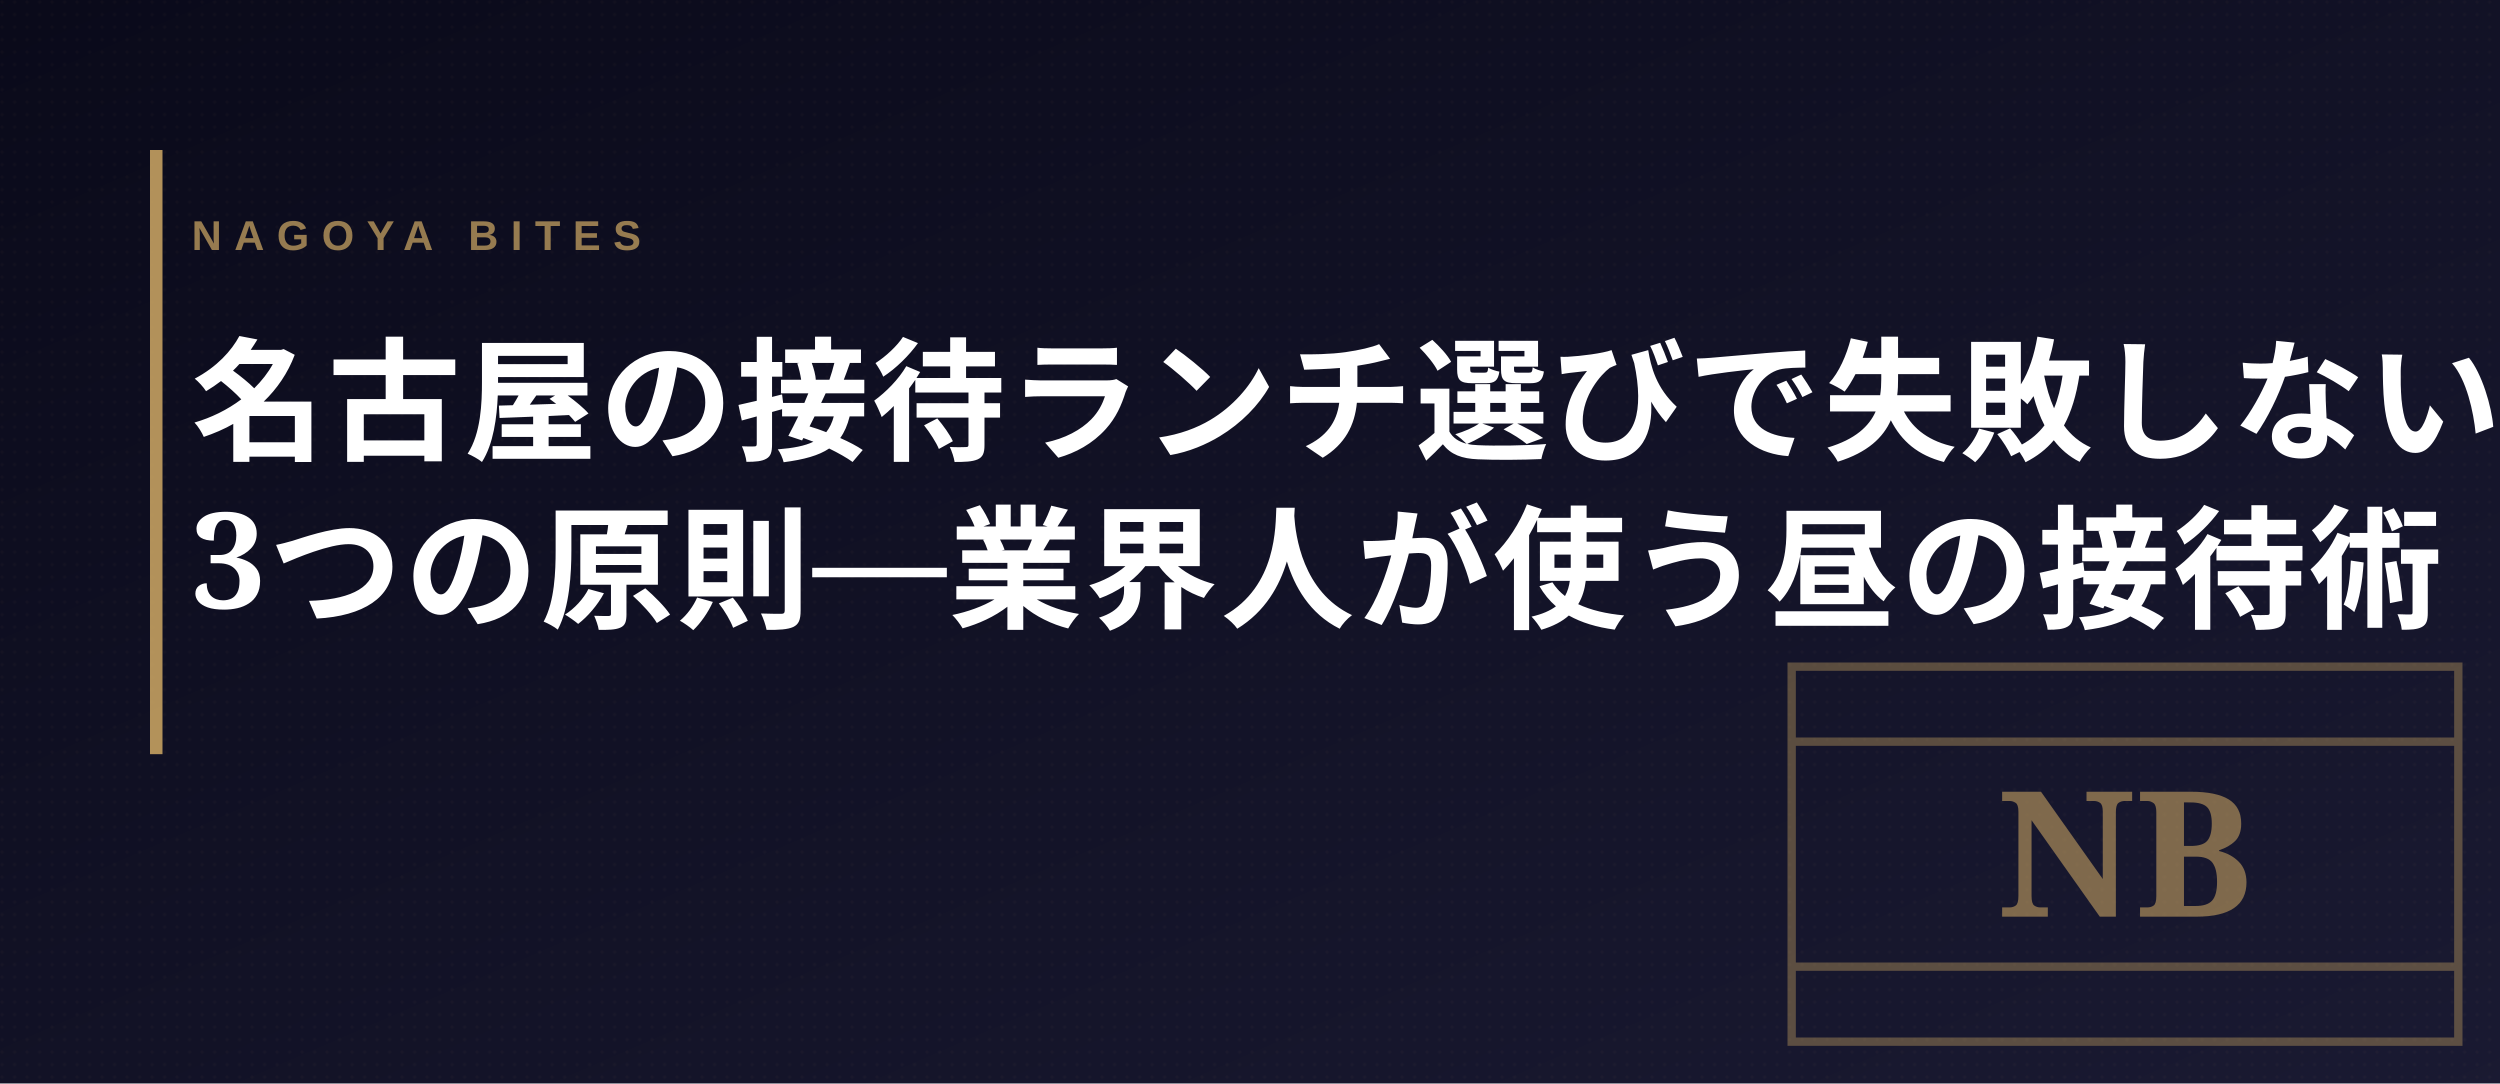
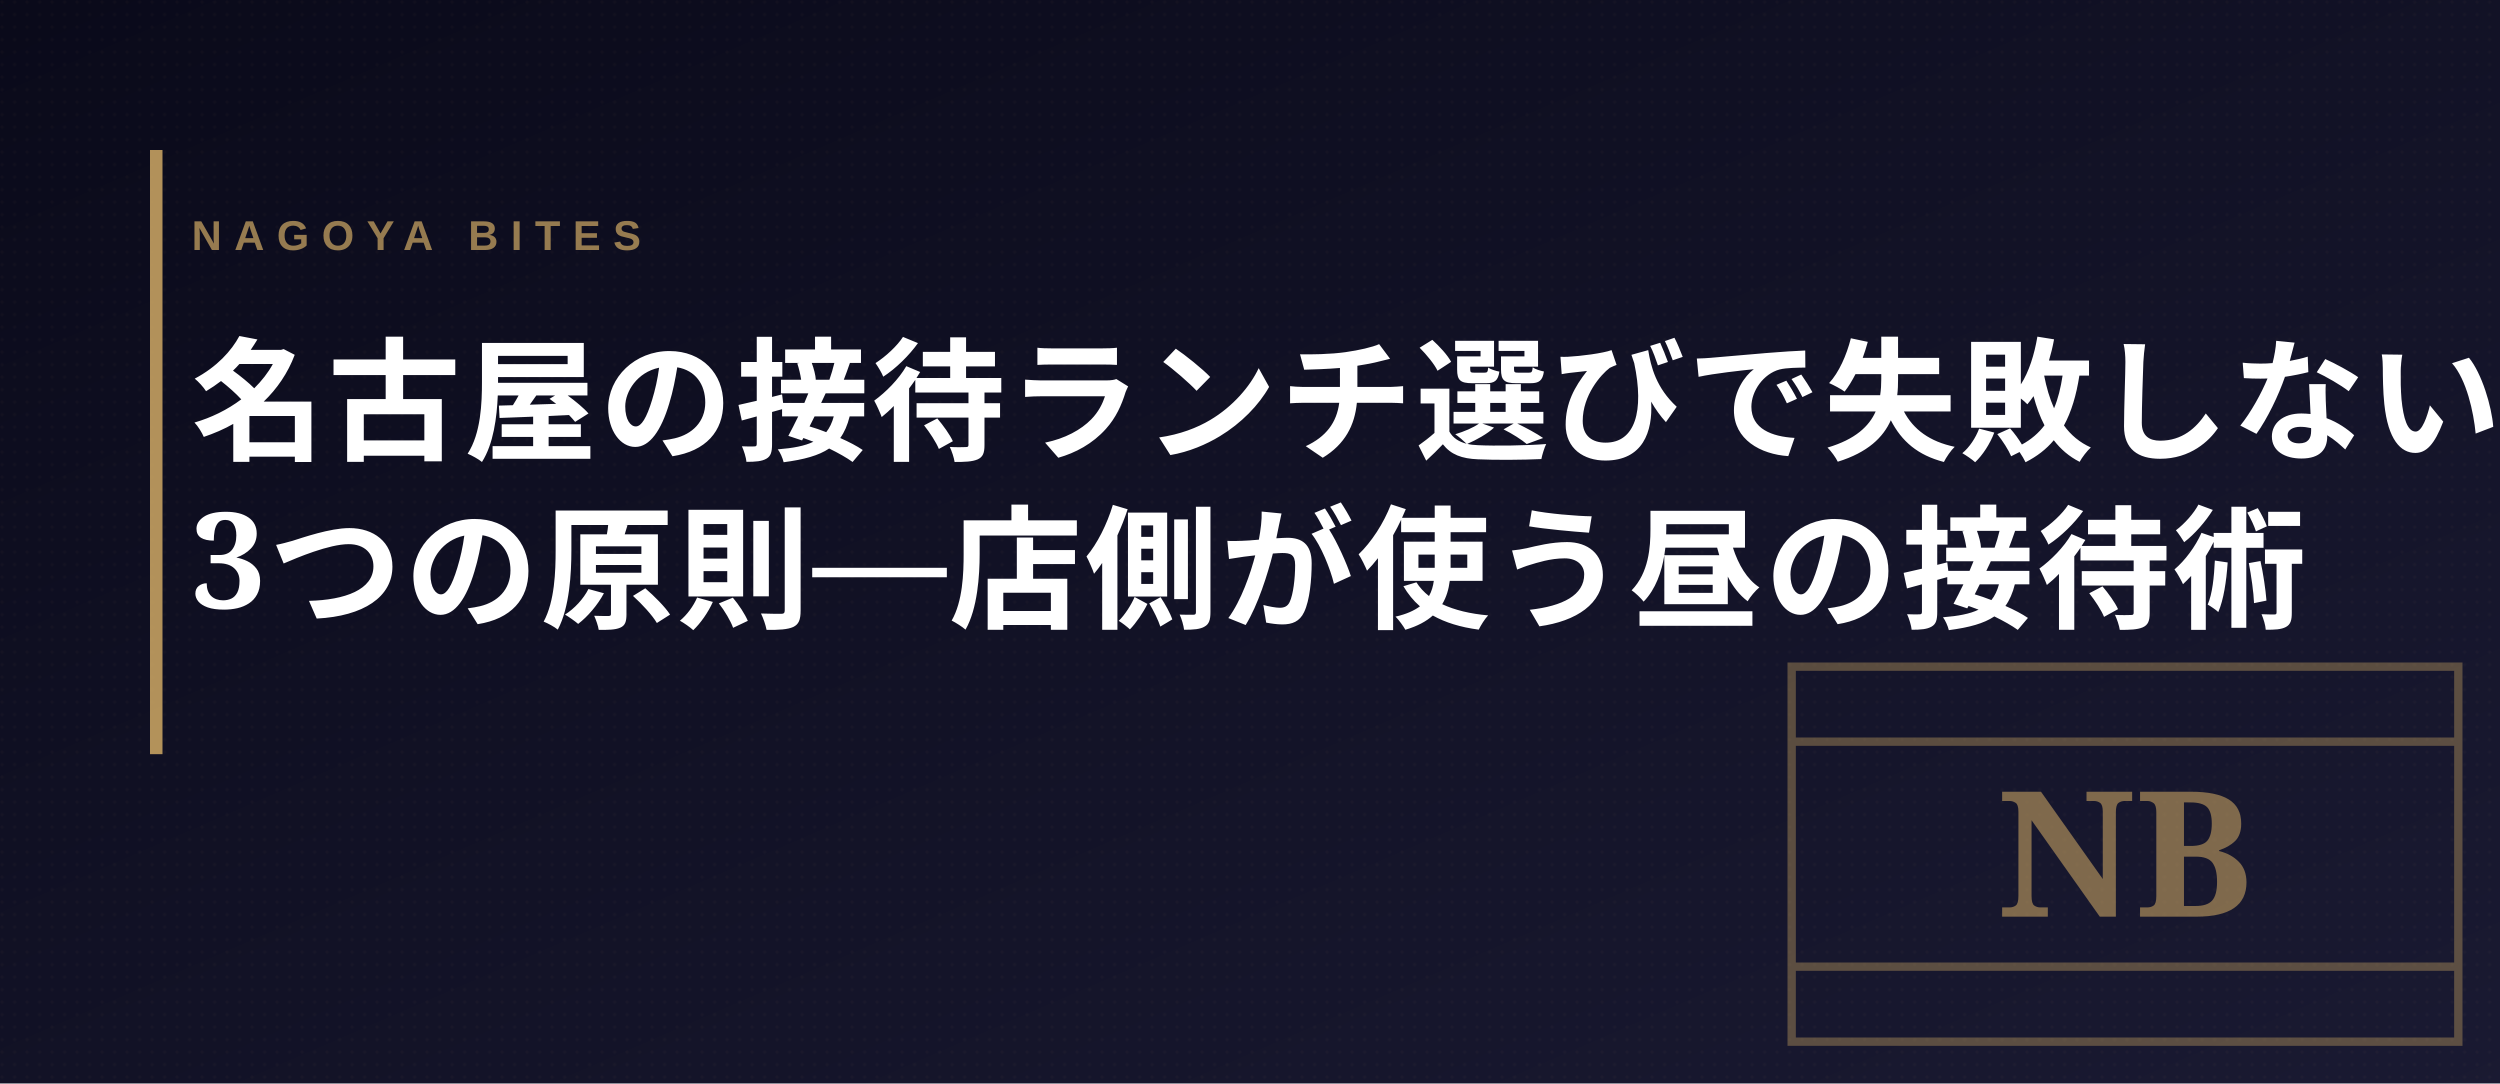
- <svg xmlns="http://www.w3.org/2000/svg" viewBox="0 0 600 260" width="600" height="260" role="img" aria-label="名古屋の接待ランチ選びで失敗しない3つの原則 — 業界人が使う昼の接待術">
+ <svg xmlns="http://www.w3.org/2000/svg" viewBox="0 0 600 260" width="600" height="260" role="img" aria-label="名古屋の接待ランチ選びで失敗しない3つの原則 — 店側が使う昼の接待術">
  <defs>
    <linearGradient id="bg" x1="0" y1="0" x2="1" y2="1">
      <stop offset="0%" stop-color="#0a0a1a" />
      <stop offset="100%" stop-color="#2a2a4a" />
    </linearGradient>
    <pattern id="grain" width="3" height="3" patternUnits="userSpaceOnUse">
      <rect width="3" height="3" fill="#0a0a1a" />
      <circle cx="0.5" cy="0.5" r="0.4" fill="#c4a060" opacity="0.06" />
    </pattern>
  </defs>
  <rect width="600" height="260" fill="url(#bg)" />
  <rect width="600" height="260" fill="url(#grain)" opacity=".5" />
  <g opacity=".4" fill="none" stroke="#c4a060" stroke-width="2">
    <rect x="430" y="160" width="160" height="90" />
    <line x1="430" y1="178" x2="590" y2="178" />
    <line x1="430" y1="232" x2="590" y2="232" />
  </g>
  <text x="510" y="220" text-anchor="middle" fill="#c4a060" opacity=".6" font-family="'Hiragino Mincho ProN', 'Yu Mincho', serif" font-size="42" font-weight="700">NB</text>
  <rect x="36" y="36" width="3" height="145" fill="#c4a060" opacity=".9" />
  <text x="46" y="108" fill="#fff" font-family="'Hiragino Mincho ProN','Yu Mincho','Noto Serif JP',serif" font-size="32" font-weight="700" letter-spacing="0.02em">名古屋の接待ランチ選びで失敗しない</text>
-   <text x="46" y="146" fill="#fff" font-family="'Hiragino Mincho ProN','Yu Mincho','Noto Serif JP',serif" font-size="32" font-weight="700" letter-spacing="0.02em">3つの原則—業界人が使う昼の接待術</text>
+   <text x="46" y="146" fill="#fff" font-family="'Hiragino Mincho ProN','Yu Mincho','Noto Serif JP',serif" font-size="32" font-weight="700" letter-spacing="0.02em">3つの原則—店側が使う昼の接待術</text>
  <text x="46" y="60" fill="#c4a060" opacity=".75" font-family="'Helvetica Neue', Arial, sans-serif" font-size="10" font-weight="700" letter-spacing="0.3em">NAGOYA BITES</text>
</svg>
